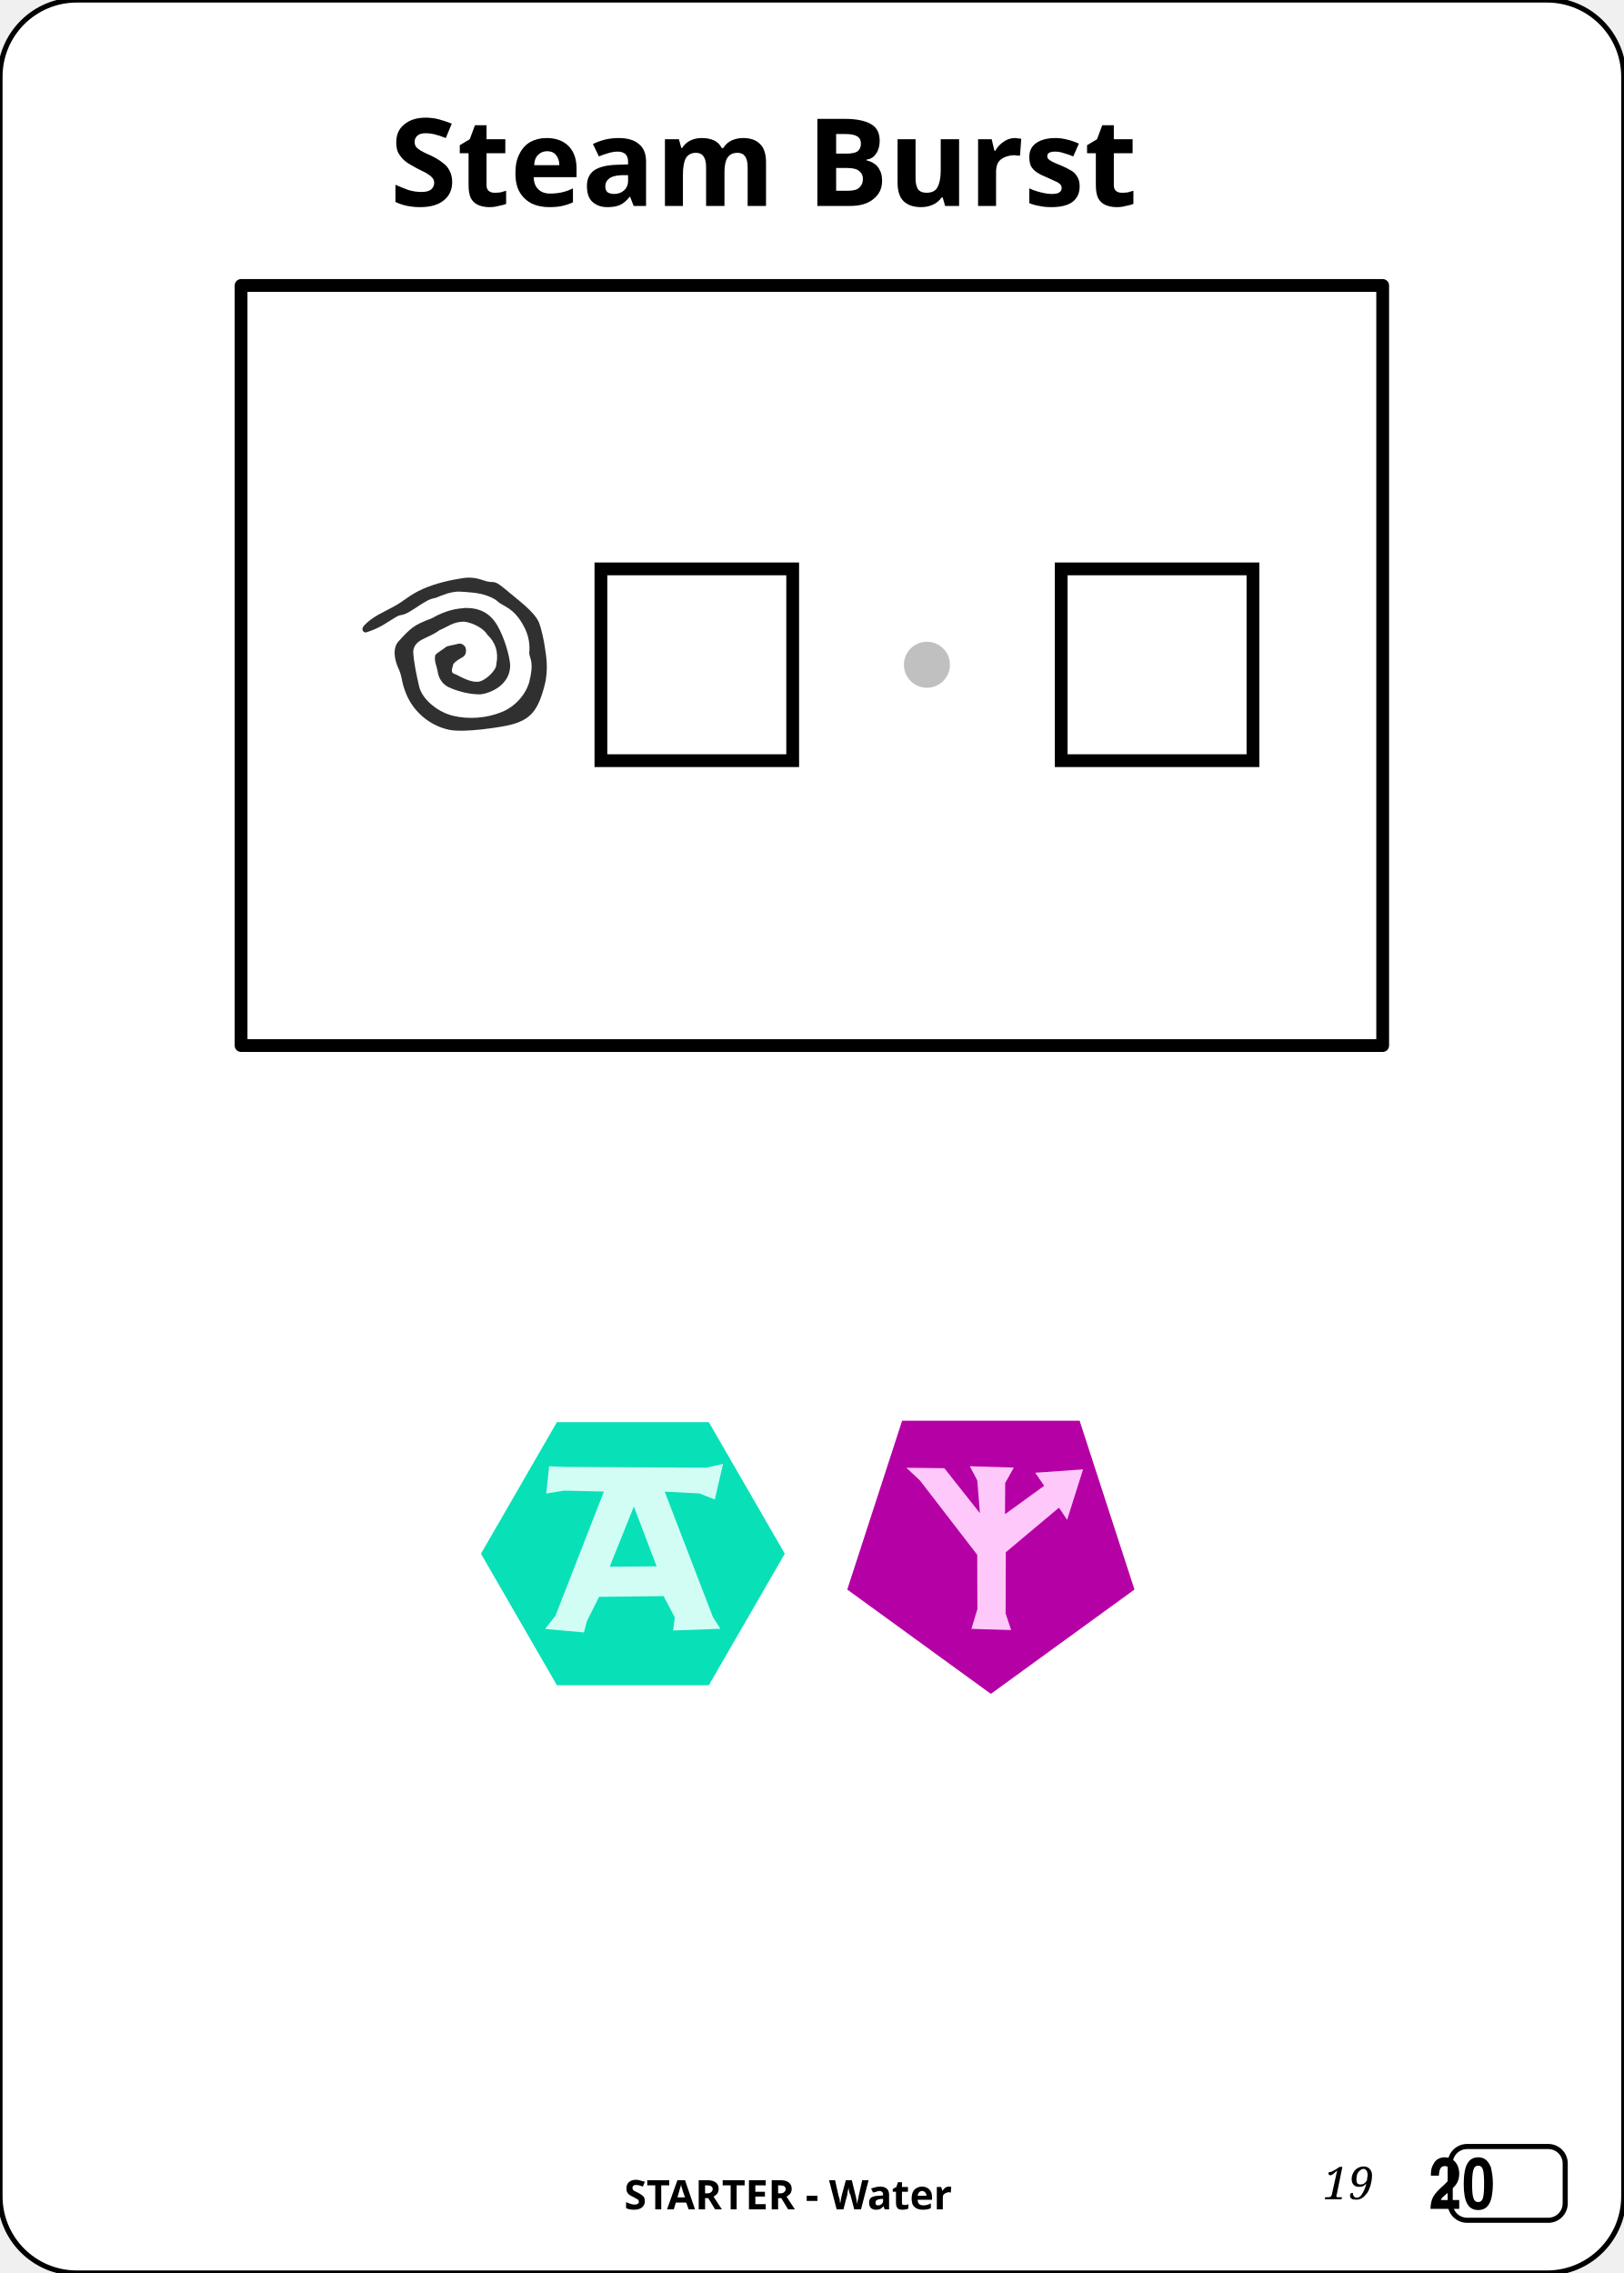
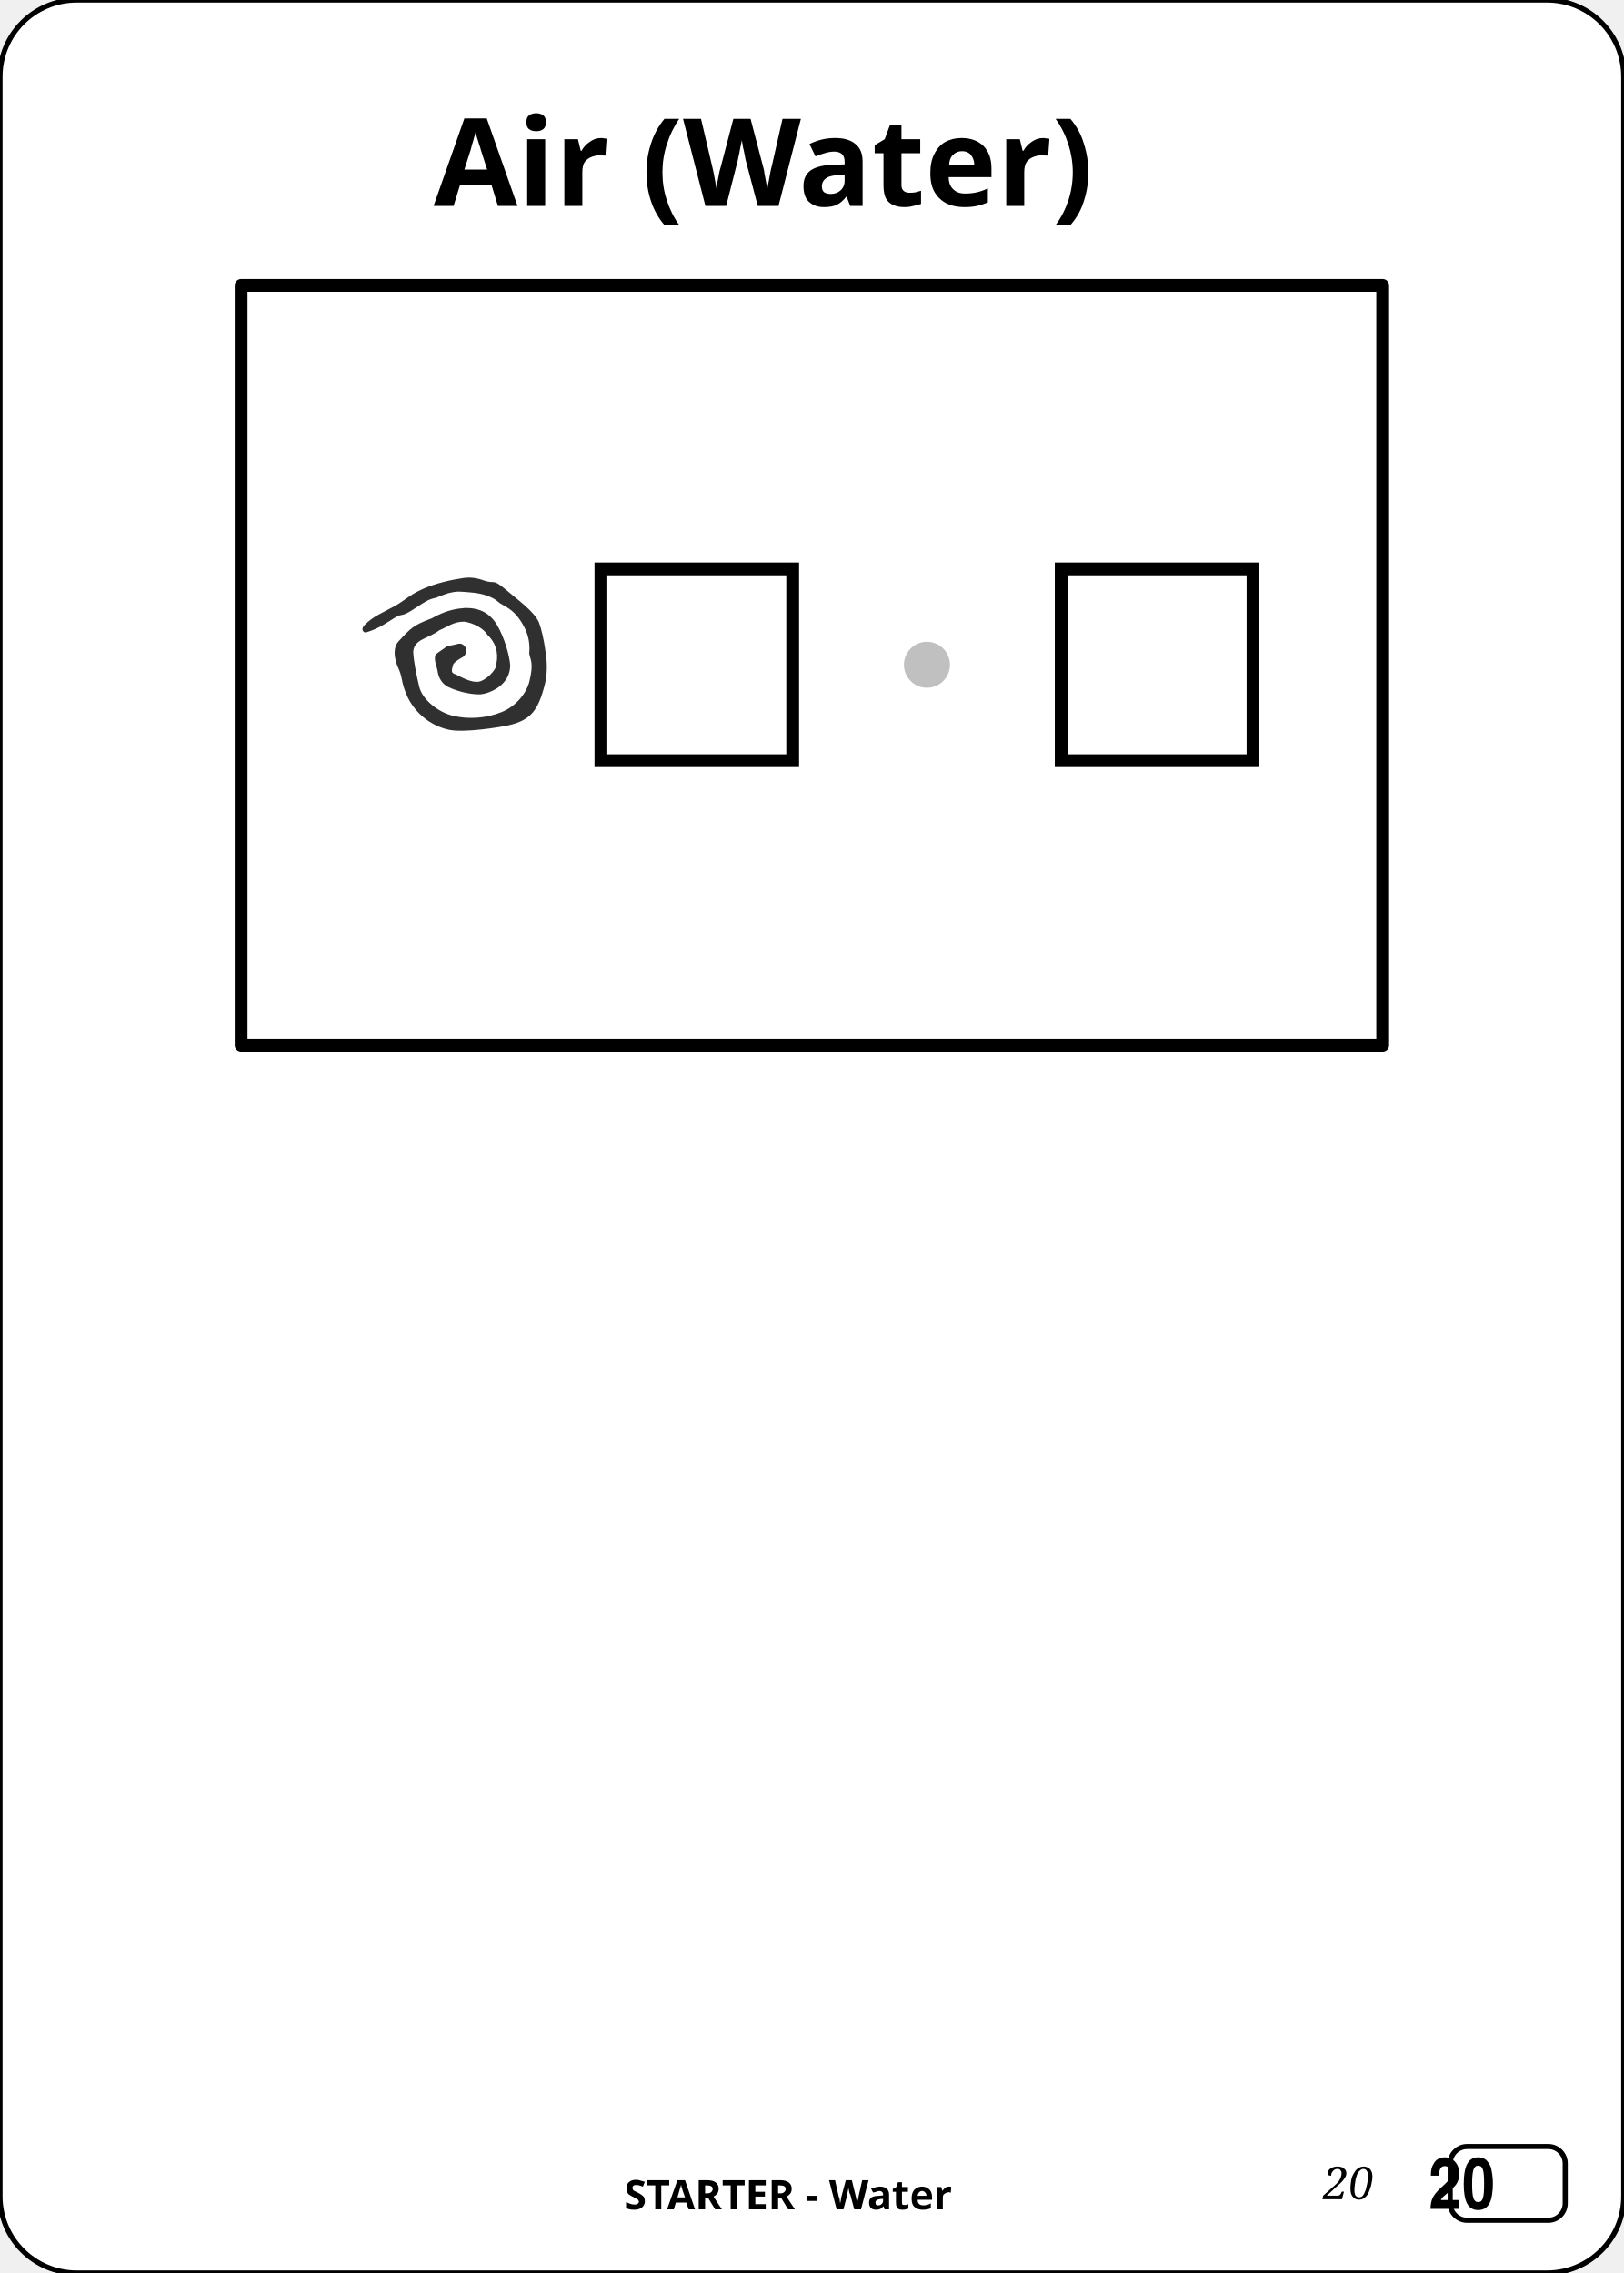
<svg xmlns="http://www.w3.org/2000/svg" xmlns:xlink="http://www.w3.org/1999/xlink" version="1.1" id="svg_root" width="63.5mm" height="88.9mm" viewBox="0 0 63.5 88.9">
  <defs />
  <g id="card00">
-     <rect id="rect1194" x="0" y="0" width="63.5" height="88.9" rx="3" ry="3" style="fill:#ffffff;stroke:none;stroke-width:0" />
+     <rect id="rect1160" x="0" y="0" width="63.5" height="88.9" rx="3" ry="3" style="fill:#ffffff;stroke:none;stroke-width:0" />
    <g id="masters" style="display:none">
      <path style="color:#000000;font-style:normal;font-variant:normal;font-weight:normal;font-stretch:normal;font-size:medium;line-height:normal;font-family:sans-serif;text-indent:0;text-align:start;text-decoration:none;text-decoration-line:none;text-decoration-style:solid;text-decoration-color:#000000;letter-spacing:normal;word-spacing:normal;text-transform:none;writing-mode:lr-tb;direction:ltr;baseline-shift:baseline;text-anchor:start;white-space:normal;clip-rule:nonzero;display:inline;overflow:visible;visibility:visible;opacity:1;isolation:auto;mix-blend-mode:normal;color-interpolation:sRGB;color-interpolation-filters:linearRGB;solid-color:#000000;solid-opacity:1;fill:#303030;fill-opacity:1;fill-rule:evenodd;stroke:none;stroke-width:0.584;stroke-linecap:round;stroke-linejoin:miter;stroke-miterlimit:4;stroke-dasharray:none;stroke-dashoffset:0;stroke-opacity:1;filter:url(#filter9446);color-rendering:auto;image-rendering:auto;shape-rendering:auto;text-rendering:auto;enable-background:accumulate" d="M 4.402,0.447 C 4.111,0.343 3.871,0.322 3.613,0.359 3.161,0.425 2.532,0.561 2.029,0.788 1.486,1.033 1.36,1.219 0.914,1.466 0.499,1.696 0.079,1.855 -0.251,2.205 c -0.165,0.174 -0.02,0.308 0.079,0.277 C 0.371,2.31 0.629,2.096 0.959,1.898 1.262,1.716 1.16,1.918 1.712,1.553 2.196,1.233 2.291,1.181 2.544,1.132 2.684,1.073 2.829,1.013 3.001,0.959 3.403,0.856 3.455,0.885 3.956,0.925 4.367,0.957 4.791,1.108 4.974,1.281 5.181,1.476 5.617,1.509 6.016,2.304 6.18,2.631 6.23,2.968 6.197,3.302 6.233,3.56 6.39,3.657 6.195,4.437 6.051,4.925 5.647,5.383 5.128,5.596 4.521,5.846 3.822,5.889 3.22,5.746 2.641,5.609 2.012,5.118 1.891,4.595 1.773,4.084 1.681,3.64 1.659,3.235 1.706,2.734 2.227,2.744 2.685,2.398 2.999,2.272 3.222,2.063 3.653,2.063 4.022,2.114 4.417,2.334 4.56,2.575 4.867,2.866 5.007,3.242 4.911,3.721 4.926,3.962 4.487,4.365 4.234,4.409 3.917,4.464 3.52,4.218 3.323,4.126 3.136,4.073 3.148,4 3.226,3.728 3.319,3.595 3.496,3.512 3.603,3.446 3.732,3.365 3.742,3.202 3.706,3.071 3.627,2.961 3.55,2.885 3.36,2.943 3.23,2.983 2.99,3.007 2.934,3.059 2.843,3.141 2.594,3.275 2.525,3.37 2.46,3.59 2.593,3.832 2.617,4.021 2.649,4.245 2.779,4.503 3.053,4.631 3.466,4.823 3.978,4.92 4.296,4.905 4.684,4.864 5.446,4.541 5.453,3.775 5.433,3.414 5.228,2.69 4.95,2.214 4.667,1.73 4.267,1.524 3.699,1.527 3.41,1.552 2.991,1.586 2.382,1.934 1.679,2.197 1.57,2.307 1.085,2.835 0.769,3.179 1.045,3.807 1.045,3.807 1.268,4.278 1.16,4.334 1.382,4.882 1.671,5.598 2.317,6.133 3.06,6.292 3.661,6.42 5.078,6.187 5.385,6.117 6.257,5.918 6.545,5.537 6.8,4.543 6.969,3.882 6.84,3.31 6.81,3.081 6.772,2.791 6.664,2.31 6.578,2.095 6.381,1.649 5.742,1.208 5.227,0.767 4.747,0.367 4.855,0.609 4.402,0.447 Z" id="element-air" />
      <path id="element-earth" style="color:#000000;font-style:normal;font-variant:normal;font-weight:normal;font-stretch:normal;font-size:medium;line-height:normal;font-family:sans-serif;text-indent:0;text-align:start;text-decoration:none;text-decoration-line:none;text-decoration-style:solid;text-decoration-color:#000000;letter-spacing:normal;word-spacing:normal;text-transform:none;writing-mode:lr-tb;direction:ltr;baseline-shift:baseline;text-anchor:start;white-space:normal;clip-rule:nonzero;display:inline;overflow:visible;visibility:visible;opacity:1;isolation:auto;mix-blend-mode:normal;color-interpolation:sRGB;color-interpolation-filters:linearRGB;solid-color:#000000;solid-opacity:1;fill:#004c00;fill-opacity:1;fill-rule:nonzero;stroke:none;stroke-width:0.584;stroke-linecap:round;stroke-linejoin:round;stroke-miterlimit:4;stroke-dasharray:none;stroke-dashoffset:0;stroke-opacity:1;color-rendering:auto;image-rendering:auto;shape-rendering:auto;text-rendering:auto;enable-background:accumulate" d="m 4.427,0.693 c -0.068,0.003 -0.132,0.027 -0.183,0.069 C 3.918,1.026 3.661,1.451 3.393,1.854 3.127,2.256 2.62,2.918 2.549,3.018 1.833,3.768 1.553,4.485 0.701,5.328 0.438,5.613 0.982,5.645 1.246,5.36 2.091,4.446 2.306,4.142 2.965,3.461 2.975,3.45 3.316,3.09 3.454,2.903 3.576,2.732 3.607,2.539 3.864,2.151 4.039,1.888 4.242,1.564 4.403,1.484 4.611,1.699 4.936,1.99 5.227,2.6 5.472,2.925 5.908,3.411 5.98,3.512 6.203,3.833 6.694,4.418 6.74,4.502 6.922,4.838 7,4.355 6.876,3.952 6.78,3.775 6.711,3.527 6.486,3.204 6.262,2.882 5.978,2.633 5.92,2.535 L 5.687,2.168 C 5.486,1.719 5.143,1.551 4.704,0.834 4.647,0.742 4.54,0.688 4.427,0.693 Z M 1.631,1.538 C 1.532,1.54 1.066,1.95 1.011,2.027 0.701,2.463 0.497,2.709 0.155,3.187 -0.069,3.501 0.347,3.572 0.571,3.259 0.832,2.894 1.435,2.252 1.626,2.189 c 0,0 0.628,0.453 0.836,0.565 C 2.813,2.944 3.217,2.746 2.864,2.56 2.911,2.585 2.559,2.323 2.418,2.151 2.219,1.919 1.873,1.623 1.631,1.538 Z m 3.59,2.352 c -0.229,0.011 -0.233,0.112 -0.113,0.295 0,0 0.457,0.774 0.616,1.258 C 5.926,5.776 6.564,5.718 6.358,5.289 6.113,4.778 5.498,4.03 5.498,4.03 5.441,3.938 5.334,3.884 5.22,3.889 Z M 4.465,4.06 C 4.299,4.062 4.165,4.217 4.168,4.373 L 4.081,5.802 C 4.075,6.183 4.663,5.887 4.657,5.506 4.617,5.197 4.739,4.539 4.465,4.06 Z M 3.438,3.87 C 3.2,4.021 2.914,4.532 2.733,5.085 2.593,5.438 3.16,5.634 3.3,5.281 3.372,4.824 3.621,4.24 3.621,4.24 3.696,4.06 3.645,3.877 3.438,3.87 Z" />
      <path style="color:#000000;font-style:normal;font-variant:normal;font-weight:normal;font-stretch:normal;font-size:medium;line-height:normal;font-family:sans-serif;text-indent:0;text-align:start;text-decoration:none;text-decoration-line:none;text-decoration-style:solid;text-decoration-color:#000000;letter-spacing:normal;word-spacing:normal;text-transform:none;writing-mode:lr-tb;direction:ltr;baseline-shift:baseline;text-anchor:start;white-space:normal;clip-rule:nonzero;display:inline;overflow:visible;visibility:visible;opacity:1;isolation:auto;mix-blend-mode:normal;color-interpolation:sRGB;color-interpolation-filters:linearRGB;solid-color:#000000;solid-opacity:1;fill:#860000;fill-opacity:0.975;fill-rule:evenodd;stroke:none;stroke-width:0.584;stroke-linecap:round;stroke-linejoin:miter;stroke-miterlimit:4;stroke-dasharray:none;stroke-dashoffset:0;stroke-opacity:1;filter:url(#filter9446);color-rendering:auto;image-rendering:auto;shape-rendering:auto;text-rendering:auto;enable-background:accumulate" d="m 2.571,-0.179 c -0.086,0.087 0.01,0.269 0.01,0.269 0,0 0.074,0.298 0.102,0.57 0.028,0.273 -0.005,0.5 -0.023,0.661 -0.029,0.259 -0.262,0.749 -0.441,1.021 -0.179,0.273 -0.295,0.549 -0.309,0.887 -0.003,0.069 0.023,0.202 0.034,0.268 -0.202,0.221 -0.421,0.33 -0.628,0.388 -0.278,0.078 -0.712,0.29 -1.087,0.635 -0.299,0.276 -0.418,0.531 -0.518,0.886 -0.1,0.355 -0.163,0.647 -0.126,0.907 0,0 0.004,0.305 0.105,0.393 0.137,0.027 0.343,-0.12 0.343,-0.12 0.426,-0.302 0.817,-0.587 1.151,-0.688 0.364,-0.111 0.748,-0.075 0.998,3.781e-4 0.327,0.099 0.682,0.055 1.025,-0.02 0.236,-0.051 0.395,-0.169 0.568,-0.319 0.232,0.177 0.373,0.211 0.538,0.336 0.203,0.154 0.438,0.297 0.798,0.391 0.377,0.098 0.808,0.106 1.208,0.054 0.4,-0.052 0.766,-0.15 1.026,-0.373 0,0 0.223,-0.155 0.202,-0.243 -0.05,-0.08 -0.272,-0.166 -0.272,-0.166 0,0 -0.246,-0.095 -0.523,-0.247 C 6.476,5.16 6.262,4.893 6.077,4.729 5.857,4.535 5.799,4.275 5.703,4.011 5.607,3.748 5.488,3.411 5.119,3.171 4.942,3.055 4.77,2.957 4.585,2.89 4.541,2.702 4.544,2.526 4.567,2.333 4.64,1.98 4.529,1.506 4.396,1.167 4.257,0.808 3.968,0.623 3.781,0.427 3.581,0.219 3.302,-0.008 3.019,-0.113 c 0,0 -0.175,-0.073 -0.448,-0.066 z m 0.601,0.735 c 0.067,0.052 0.27,0.181 0.371,0.281 0.236,0.234 0.434,0.568 0.476,0.817 0.04,0.242 -0.007,0.456 -0.035,0.683 -0.018,0.146 0.002,0.308 0.062,0.462 -0.048,0.003 -0.167,0.006 -0.217,0.014 -0.165,0.022 -0.339,0.067 -0.526,0.133 -0.388,0.127 -0.089,0.205 0.304,0.167 0.306,-0.016 0.594,0.137 0.783,0.221 0.155,0.069 0.407,0.242 0.484,0.368 0.149,0.245 0.348,0.544 0.377,0.678 0.052,0.242 0.148,0.475 0.423,0.797 0.248,0.291 0.565,0.389 0.869,0.558 C 6.517,5.818 6.271,5.886 6.194,5.897 5.866,5.94 5.513,5.868 5.273,5.744 5.012,5.61 4.836,5.61 4.616,5.471 4.472,5.38 4.276,5.316 4.175,5.126 4.308,4.835 4.452,4.57 4.505,4.286 4.589,3.906 4.193,4.28 4.022,4.57 3.841,4.954 3.547,5.248 3.105,5.395 2.819,5.49 2.574,5.401 2.308,5.347 2.042,5.294 1.671,5.234 1.189,5.381 0.858,5.482 0.423,5.598 0.109,5.945 0.074,5.765 0.166,5.582 0.195,5.495 0.29,5.208 0.564,4.918 0.745,4.751 1.021,4.497 1.365,4.421 1.651,4.341 1.862,4.282 1.952,4.287 2.172,4.105 2.333,4.365 2.56,4.579 2.83,4.752 3.162,4.966 3.084,4.606 2.765,4.259 2.556,4.032 2.481,3.834 2.451,3.341 2.436,3.089 2.561,2.814 2.733,2.553 2.955,2.245 3.143,1.974 3.19,1.551 3.218,1.217 3.244,0.786 3.172,0.556 Z" id="element-fire" />
      <path id="element-water" style="color:#000000;font-style:normal;font-variant:normal;font-weight:normal;font-stretch:normal;font-size:medium;line-height:normal;font-family:sans-serif;text-indent:0;text-align:start;text-decoration:none;text-decoration-line:none;text-decoration-style:solid;text-decoration-color:#000000;letter-spacing:normal;word-spacing:normal;text-transform:none;writing-mode:lr-tb;direction:ltr;baseline-shift:baseline;text-anchor:start;white-space:normal;clip-rule:nonzero;display:inline;overflow:visible;visibility:visible;opacity:1;isolation:auto;mix-blend-mode:normal;color-interpolation:sRGB;color-interpolation-filters:linearRGB;solid-color:#000000;solid-opacity:1;fill:#00007e;fill-opacity:1;fill-rule:evenodd;stroke:none;stroke-width:0.584;stroke-linecap:round;stroke-linejoin:miter;stroke-miterlimit:4;stroke-dasharray:none;stroke-dashoffset:0;stroke-opacity:1;color-rendering:auto;image-rendering:auto;shape-rendering:auto;text-rendering:auto;enable-background:accumulate" d="M 7.007,4.184 C 6.697,4.216 6.261,4.529 5.944,4.546 5.354,4.626 4.606,4.434 4.015,4.417 3.015,4.392 2.458,4.839 1.531,5.142 1.296,5.258 1.538,5.416 1.8,5.451 2.015,5.469 2.359,5.338 2.563,5.292 3.117,5.108 3.607,4.962 4.199,5.038 4.981,5.175 5.485,5.242 6.252,5.121 6.502,5.049 6.742,4.801 6.968,4.684 7.171,4.518 7.277,4.176 7.007,4.184 Z M 6.506,2.801 C 6.086,2.791 6.034,3.038 5.447,3.047 4.73,3.103 4.254,2.925 3.541,2.886 2.598,2.801 1.565,3.334 0.705,3.565 0.478,3.694 0.722,3.97 0.986,3.992 1.222,3.991 1.299,4.044 1.528,4.002 2.239,3.789 2.695,3.252 3.431,3.338 4.173,3.406 5.174,3.724 5.917,3.572 6.153,3.478 6.366,3.341 6.534,3.168 6.654,2.987 6.734,2.795 6.506,2.801 Z M 5.427,1.22 C 5.224,1.251 5.001,1.409 4.805,1.466 4.201,1.707 3.589,1.676 2.95,1.534 2.665,1.486 2.234,1.384 1.951,1.334 1.165,1.27 0.54,1.658 -0.063,2.088 -0.256,2.258 -0.066,2.453 0.197,2.422 0.502,2.338 0.878,2.295 1.178,2.121 1.557,1.946 2.114,1.859 2.526,2.017 3.227,2.213 3.866,2.292 4.587,2.118 5.009,2.028 5.277,1.855 5.614,1.595 5.782,1.418 5.68,1.201 5.427,1.22 Z" />
      <g id="a-master" style="display:inline">
        <path style="display:inline;fill:#08e0b8;fill-opacity:1;fill-rule:evenodd;stroke-width:0.265" id="path32-4" d="m -292.057,84.746 -16.205,9.356 -16.205,-9.356 0,-18.712 16.205,-9.356 16.205,9.356 z" transform="matrix(0,0.3175,-0.3175,0,55.68632,158.6405)" />
        <path id="path12743x" style="fill:#d1fdf5;fill-opacity:1;stroke:none;stroke-width:1.578;stroke-linecap:round;stroke-linejoin:round;stroke-dasharray:none;stroke-dashoffset:0;stroke-opacity:0.791" d="m 28.474,57.348 -0.113,1.067 0.694,-0.114 1.561,0.035 -1.893,4.856 -0.405,0.518 1.52,0.137 0.112,-0.438 0.477,-0.953 2.523,-0.031 0.441,0.838 -0.069,0.508 1.852,-0.067 -0.292,-0.455 -1.887,-4.908 1.353,0.069 0.607,0.237 0.322,-1.393 -0.659,0.15 -5.519,-0.032 z m 3.315,1.576 0.89,2.337 -1.835,0.015 z" />
      </g>
      <g id="c-master" style="display:inline">
        <circle style="fill:#c9bb04;fill-opacity:1;stroke:none;stroke-width:0.3;stroke-dasharray:0.3, 0.3" id="path33" cx="31.75" cy="60.768" r="5.473" />
        <path id="path12967x" style="fill:#fef9b7;fill-opacity:1;stroke:none;stroke-width:1.555;stroke-linecap:round;stroke-linejoin:round;stroke-dasharray:none;stroke-dashoffset:0;stroke-opacity:0.791" d="m 32.627,57.05 c -0.384,-0.036 -1.079,-0.036 -1.391,0.087 -0.28,0.111 -1.134,0.528 -1.377,0.713 -0.28,0.213 -0.791,0.808 -0.892,1.006 -0.243,0.477 -0.53,1.486 -0.56,1.898 -0.039,0.536 0.356,1.77 0.581,1.96 0.312,0.264 1.397,0.969 1.742,1.016 0.452,0.062 2.049,0.121 2.793,-0.133 0.259,-0.089 1.088,-1.065 1.088,-1.065 0,0 -1.702,0.336 -2.255,0.295 -0.37,-0.028 -1.189,-0.205 -1.409,-0.3 -0.384,-0.166 -0.885,-0.802 -0.932,-1.257 -0.049,-0.48 -0.122,-1.401 0.053,-1.691 0.227,-0.376 0.806,-1.196 1.291,-1.377 0.275,-0.103 1.207,-0.473 2.067,-0.624 0.433,-0.076 0.789,-0.38 0.789,-0.38 z m 0.54,1.569 -1.65,2.492 3.222,0.178 z m -0.075,1.355 0.445,0.601 -0.835,-0.037 z" />
      </g>
      <g id="e-master" style="display:inline">
        <ellipse style="fill:#14c604;fill-opacity:1;stroke:none;stroke-width:0.3;stroke-dasharray:0.3, 0.3" id="path43" cx="31.75" cy="60.768" rx="4.534" ry="5.632" />
        <path style="fill:#c9fec5;fill-opacity:1;stroke:none;stroke-width:1.695;stroke-linecap:round;stroke-linejoin:round;stroke-dasharray:none;stroke-dashoffset:0;stroke-opacity:0.791" d="m 30.224,57.492 3.729,-0.037 0.486,1.553 -0.807,-0.364 -1.841,-0.056 0.098,1.418 1.416,-0.018 0.517,-0.182 0.397,1.63 -0.725,-0.172 -1.694,-0.033 0.046,1.629 1.734,-0.036 0.971,-0.341 -0.598,1.405 -3.579,0.097 0.268,-0.51 -0.167,-2.259 -1.297,0.085 -0.61,0.184 0.224,-1.553 0.573,0.214 1.145,-0.1 -0.017,-1.978 z" id="path12741x" />
      </g>
      <g id="f-master" style="display:inline">
        <use x="0" y="0" xlink:href="#g41" id="use41" transform="matrix(1.2,0,0,1.2,102.0932,-15.02783)" style="display:inline" />
        <path id="path12748x" style="fill:#fed4c9;fill-opacity:1;stroke:none;stroke-width:1.499;stroke-linecap:round;stroke-linejoin:round;stroke-dasharray:none;stroke-dashoffset:0;stroke-opacity:0.791" d="m 34,57.495 -3.7,0.033 0.323,0.369 0.126,1.777 -1.019,0.096 -0.449,-0.191 -0.203,1.219 0.63,-0.231 1.143,-0.072 0.063,1.079 c 0,0 -0.289,0.046 -0.586,0.338 -0.23,0.227 -0.408,0.45 -0.473,0.694 -0.095,0.356 -0.03,0.651 0.062,0.853 0.152,0.334 0.229,0.488 0.396,0.607 0.229,0.164 0.507,0.375 0.923,0.398 0.255,0.014 0.589,0.016 0.942,-0.154 0.243,-0.117 0.451,-0.334 0.602,-0.604 0.132,-0.237 0.133,-0.561 0.13,-0.952 -0.002,-0.328 -0.201,-0.606 -0.445,-0.837 -0.17,-0.161 -0.621,-0.334 -0.621,-0.334 l -0.015,-1.143 1.159,-0.048 0.57,0.145 0.157,-1.225 -0.626,0.274 -1.264,0.058 -0.076,-1.22 1.818,-0.053 0.704,0.341 z m -2.123,5.103 c 0.133,0.176 0.231,0.435 0.05,0.658 -0.172,0.211 -0.394,0.306 -0.64,0.249 -0.237,-0.054 -0.431,-0.109 -0.487,-0.345 -0.054,-0.227 -0.049,-0.383 0.066,-0.587 0.122,-0.215 0.338,-0.208 0.515,-0.213 0.228,-0.007 0.343,0.035 0.496,0.238 z" />
      </g>
      <g id="g-master" style="display:inline">
        <path id="rect33-87" style="display:inline;fill:#04b1ab;fill-opacity:1;stroke:none;stroke-width:0.3;stroke-dasharray:0.3, 0.3" d="m 29.146,55.308 -1.586,1.586 v 7.748 l 1.586,1.586 h 5.208 l 1.586,-1.586 v -7.748 l -1.586,-1.586 z" />
        <path style="fill:#d2fefc;fill-opacity:1;stroke:none;stroke-width:1.555;stroke-linecap:round;stroke-linejoin:round;stroke-dasharray:none;stroke-dashoffset:0;stroke-opacity:0.791" d="m 33.39,58.422 -0.174,-1.285 c 0,0 -1.454,-0.18 -2.118,0.1 -0.577,0.243 -1.11,0.632 -1.517,1.108 -0.435,0.507 -0.628,0.74 -0.73,1.4 -0.074,0.485 -0.13,1.107 0.089,1.545 0.219,0.439 0.485,0.766 0.887,1.048 0.394,0.275 0.999,0.232 1.478,0.254 0.288,0.014 1.005,-0.151 1.005,-0.151 l -0.043,0.653 -1.287,0.102 -0.15,0.89 1.398,-0.087 -0.122,0.839 1.223,-0.009 0.122,-0.893 1.276,-0.083 0.124,-0.838 -1.39,0.066 c 0,0 0.073,-0.825 0.091,-1.247 0.016,-0.376 0.003,-1.238 0.003,-1.238 l 1.039,-0.017 0.097,-0.748 -1.147,0.035 -0.004,-0.609 -0.914,0.047 -0.045,0.522 -0.782,0.075 -0.149,0.783 0.875,-0.047 -0.082,0.89 c 0,0 -0.82,0.108 -1.219,0.088 -0.523,-0.026 -1.162,-0.404 -1.272,-1.138 -0.088,-0.584 0.416,-1.359 0.853,-1.757 0.448,-0.408 1.172,-0.66 1.776,-0.549 0.267,0.049 0.811,0.254 0.811,0.254 z" id="path12894x" />
      </g>
      <g id="w-master" style="display:inline">
        <path id="path42" style="fill:#2000c1;fill-opacity:1;fill-rule:evenodd;stroke-width:0.133" d="m 26.762,55.648 -0.824,1.428 5.096,8.825 h 1.648 l 5.096,-8.825 -0.825,-1.428 z" />
        <path style="fill:#d3cbff;fill-opacity:1;stroke:none;stroke-width:1.585;stroke-linecap:round;stroke-linejoin:round;stroke-dasharray:none;stroke-dashoffset:0;stroke-opacity:0.791" d="m 27.805,57.038 0.354,0.4 3.134,6.028 1.555,-0.019 2.264,-5.759 0.386,-0.655 -1.735,-0.051 0.084,0.493 -1.732,4.453 -0.659,-1.121 1.002,-3.275 0.465,-0.494 -1.906,0.039 0.082,0.43 -0.485,2.201 -1.082,-2.227 0.055,-0.433 z" id="path12957x" />
      </g>
      <g id="y-master" style="display:inline">
        <path style="display:inline;fill:#b500a6;fill-opacity:1;fill-rule:evenodd;stroke-width:0.265" id="path36-4" d="m -148.953,83.866 19.216,13.961 -7.34,22.59 -23.752,0 -7.34,-22.59 z" transform="matrix(-0.2922684,0,0,-0.2922684,-11.78439,90.76079)" />
        <path style="fill:#ffc8fa;fill-opacity:1;stroke:none;stroke-width:1.599;stroke-linecap:round;stroke-linejoin:round;stroke-dasharray:none;stroke-dashoffset:0;stroke-opacity:0.791" d="m 28.446,57.406 1.484,0.016 1.392,1.76 -0.105,-1.283 -0.29,-0.553 1.721,0.053 -0.338,0.605 -0.007,1.218 1.531,-1.11 -0.349,-0.511 1.871,-0.132 -0.624,1.977 -0.318,-0.479 -2.079,1.743 -0.008,2.395 0.216,0.648 -1.554,-0.045 0.234,-0.776 -0.006,-2.12 -2.239,-2.907 z" id="path12896x" />
      </g>
      <g id="sym-master-extra">
        <g id="g41" style="display:inline" transform="translate(15.55363,13.71286)">
          <use x="0" y="0" xlink:href="#rect35-7" id="use38" transform="matrix(-1,0,0,1,-148.346,2.0666667e-7)" />
          <use x="0" y="0" xlink:href="#rect35-7" id="use39" transform="rotate(180,-74.17299,49.44995)" />
          <path id="rect35-7" style="display:inline;fill:#e33505;fill-opacity:1;stroke-width:0.223;stroke-dasharray:0.223, 0.223" d="m -74.173,44.212 v 5.237 h 4.174 c -1.042,-1.895 -2.319,-3.69 -4.174,-5.237 z" />
          <use x="0" y="0" xlink:href="#rect35-7" id="use40" transform="matrix(1,0,0,-1,-3e-8,98.89991)" />
        </g>
      </g>
    </g>
    <rect id="card-border" x="0" y="0" width="63.5" height="88.9" rx="3" ry="3" style="display:inline;fill:none;fill-opacity:1;stroke:#000000;stroke-width:0.2;stroke-miterlimit:4;stroke-dasharray:none;stroke-opacity:1" />
    <text id="spell-title" xml:space="preserve" style="font-style:normal;font-variant:normal;font-weight:bold;font-stretch:normal;font-size:3.175px;line-height:125%;font-family:Lato;-inkscape-font-specification:'Lato Bold';text-align:center;letter-spacing:0px;word-spacing:0px;text-anchor:middle;display:inline;fill:#000000;fill-opacity:1;stroke:none;stroke-width:0.265" x="31.785" y="8.054">
-       <tspan x="31.785" y="8.054" style="font-style:normal;font-variant:normal;font-weight:bold;font-stretch:normal;font-size:4.763px;font-family:CCTreasureTrove;-inkscape-font-specification:'CCTreasureTrove Bold';fill:#000000;fill-opacity:1;stroke-width:0.265" id="tspan64-5">Steam Burst</tspan>
+       <tspan x="31.785" y="8.054" style="font-style:normal;font-variant:normal;font-weight:bold;font-stretch:normal;font-size:4.763px;font-family:CCTreasureTrove;-inkscape-font-specification:'CCTreasureTrove Bold';fill:#000000;fill-opacity:1;stroke-width:0.265" id="tspan64-5">Air (Water)</tspan>
    </text>
    <text id="starter-info" xml:space="preserve" style="font-style:normal;font-variant:normal;font-weight:bold;font-stretch:normal;font-size:1.587px;line-height:125%;font-family:Lato;-inkscape-font-specification:'Lato Bold';text-align:center;letter-spacing:0px;word-spacing:0px;text-anchor:middle;display:inline;fill:#000000;fill-opacity:1;stroke:none;stroke-width:0.265" x="31.785" y="86.413">
      <tspan x="31.785" y="86.413" style="font-style:normal;font-variant:normal;font-weight:bold;font-stretch:normal;font-size:1.587px;font-family:CCTreasureTrove;-inkscape-font-specification:'CCTreasureTrove Bold';fill:#000000;fill-opacity:1;stroke-width:0.265" id="tspan7315">STARTER - Water</tspan>
    </text>
    <text id="rev-id" xml:space="preserve" style="font-style:normal;font-weight:normal;font-size:1.764px;line-height:125%;font-family:Georgia;text-align:end;letter-spacing:0px;word-spacing:0px;text-anchor:end;display:inline;fill:#000000;fill-opacity:1;stroke:none;stroke-width:0.265" x="57.138" y="86.014">
-       <tspan x="56.012" y="86.014" style="font-style:italic;font-variant:normal;font-weight:normal;font-stretch:normal;font-size:1.764px;font-family:Georgia;text-align:end;text-anchor:end;fill:#000000;fill-opacity:1;stroke-width:0.265" id="tspan71">19</tspan>
+       <tspan x="56.012" y="86.014" style="font-style:italic;font-variant:normal;font-weight:normal;font-stretch:normal;font-size:1.764px;font-family:Georgia;text-align:end;text-anchor:end;fill:#000000;fill-opacity:1;stroke-width:0.265" id="tspan71">20</tspan>
    </text>
    <text xml:space="preserve" style="font-size:2.822px;line-height:1.25;font-family:'Fira Sans';-inkscape-font-specification:'Fira Sans';display:inline;stroke-width:0.265" x="59.001" y="86.39" id="spell-id">
      <tspan id="tspan3892" style="font-style:normal;font-variant:normal;font-weight:bold;font-stretch:condensed;font-size:2.822px;font-family:'Arial Narrow';-inkscape-font-specification:'Arial Narrow Bold Condensed';text-align:center;text-anchor:middle;stroke-width:0.265" x="59.001" y="86.39">20</tspan>
    </text>
    <rect style="display:inline;fill:none;fill-opacity:0.458;stroke:#000000;stroke-width:0.2;stroke-linecap:round;stroke-linejoin:round;stroke-dasharray:none;stroke-opacity:1" id="spell-id-border" width="4.498" height="2.885" x="56.713" y="83.953" ry="0.662" />
    <rect style="display:inline;fill:none;stroke:#000000;stroke-width:0.5;stroke-linecap:round;stroke-linejoin:round;stroke-dasharray:none;stroke-opacity:1" id="spell-pattern-border" width="44.645" height="29.728" x="9.428" y="11.165" />
    <flowRoot transform="matrix(0.2645833,0,0,0.2645833,1.794193,3.940711)" xml:space="preserve" id="spell-description" style="font-style:normal;font-weight:normal;font-size:10.667px;line-height:125%;font-family:sans-serif;letter-spacing:0px;word-spacing:0px;display:none;fill:#000000;fill-opacity:1;stroke:none;stroke-width:1px;stroke-linecap:butt;stroke-linejoin:miter;stroke-opacity:1">
      <flowRegion id="flowRegion4270">
        <rect x="28.8" y="146" width="171.755" height="163.491" id="rect88" />
      </flowRegion>
      <flowPara id="flowPara91" style="font-style:normal;font-variant:normal;font-weight:normal;font-stretch:normal;font-size:10.667px;font-family:'Slabo 27px';-inkscape-font-specification:'Slabo 27px, '">Spell Description</flowPara>
    </flowRoot>
-     <use id="use1195" xlink:href="#a-master" width="100%" height="100%" x="-7" y="0" />
-     <use id="use1196" xlink:href="#y-master" width="100%" height="100%" x="7" y="0" />
-     <use id="use1197" xlink:href="#element-air" width="100%" height="100%" x="14.5" y="22.25" />
-     <rect id="rect1198" x="23.5" y="22.25" width="7.5" height="7.5" style="fill:none;stroke:#000000;stroke-width:0.5;stroke-linecap:round;stroke-miterlimit:2" />
-     <circle id="circle1199" cx="36.25" cy="26.0" r="0.9" style="fill:#c0c0c0;stroke:none;stroke-width:0" />
-     <rect id="rect1200" x="41.5" y="22.25" width="7.5" height="7.5" style="fill:none;stroke:#000000;stroke-width:0.5;stroke-linecap:round;stroke-miterlimit:2" />
+     <use id="use1161" xlink:href="#element-air" width="100%" height="100%" x="14.5" y="22.25" />
+     <rect id="rect1162" x="23.5" y="22.25" width="7.5" height="7.5" style="fill:none;stroke:#000000;stroke-width:0.5;stroke-linecap:round;stroke-miterlimit:2" />
+     <circle id="circle1163" cx="36.25" cy="26.0" r="0.9" style="fill:#c0c0c0;stroke:none;stroke-width:0" />
+     <rect id="rect1164" x="41.5" y="22.25" width="7.5" height="7.5" style="fill:none;stroke:#000000;stroke-width:0.5;stroke-linecap:round;stroke-miterlimit:2" />
  </g>
</svg>
